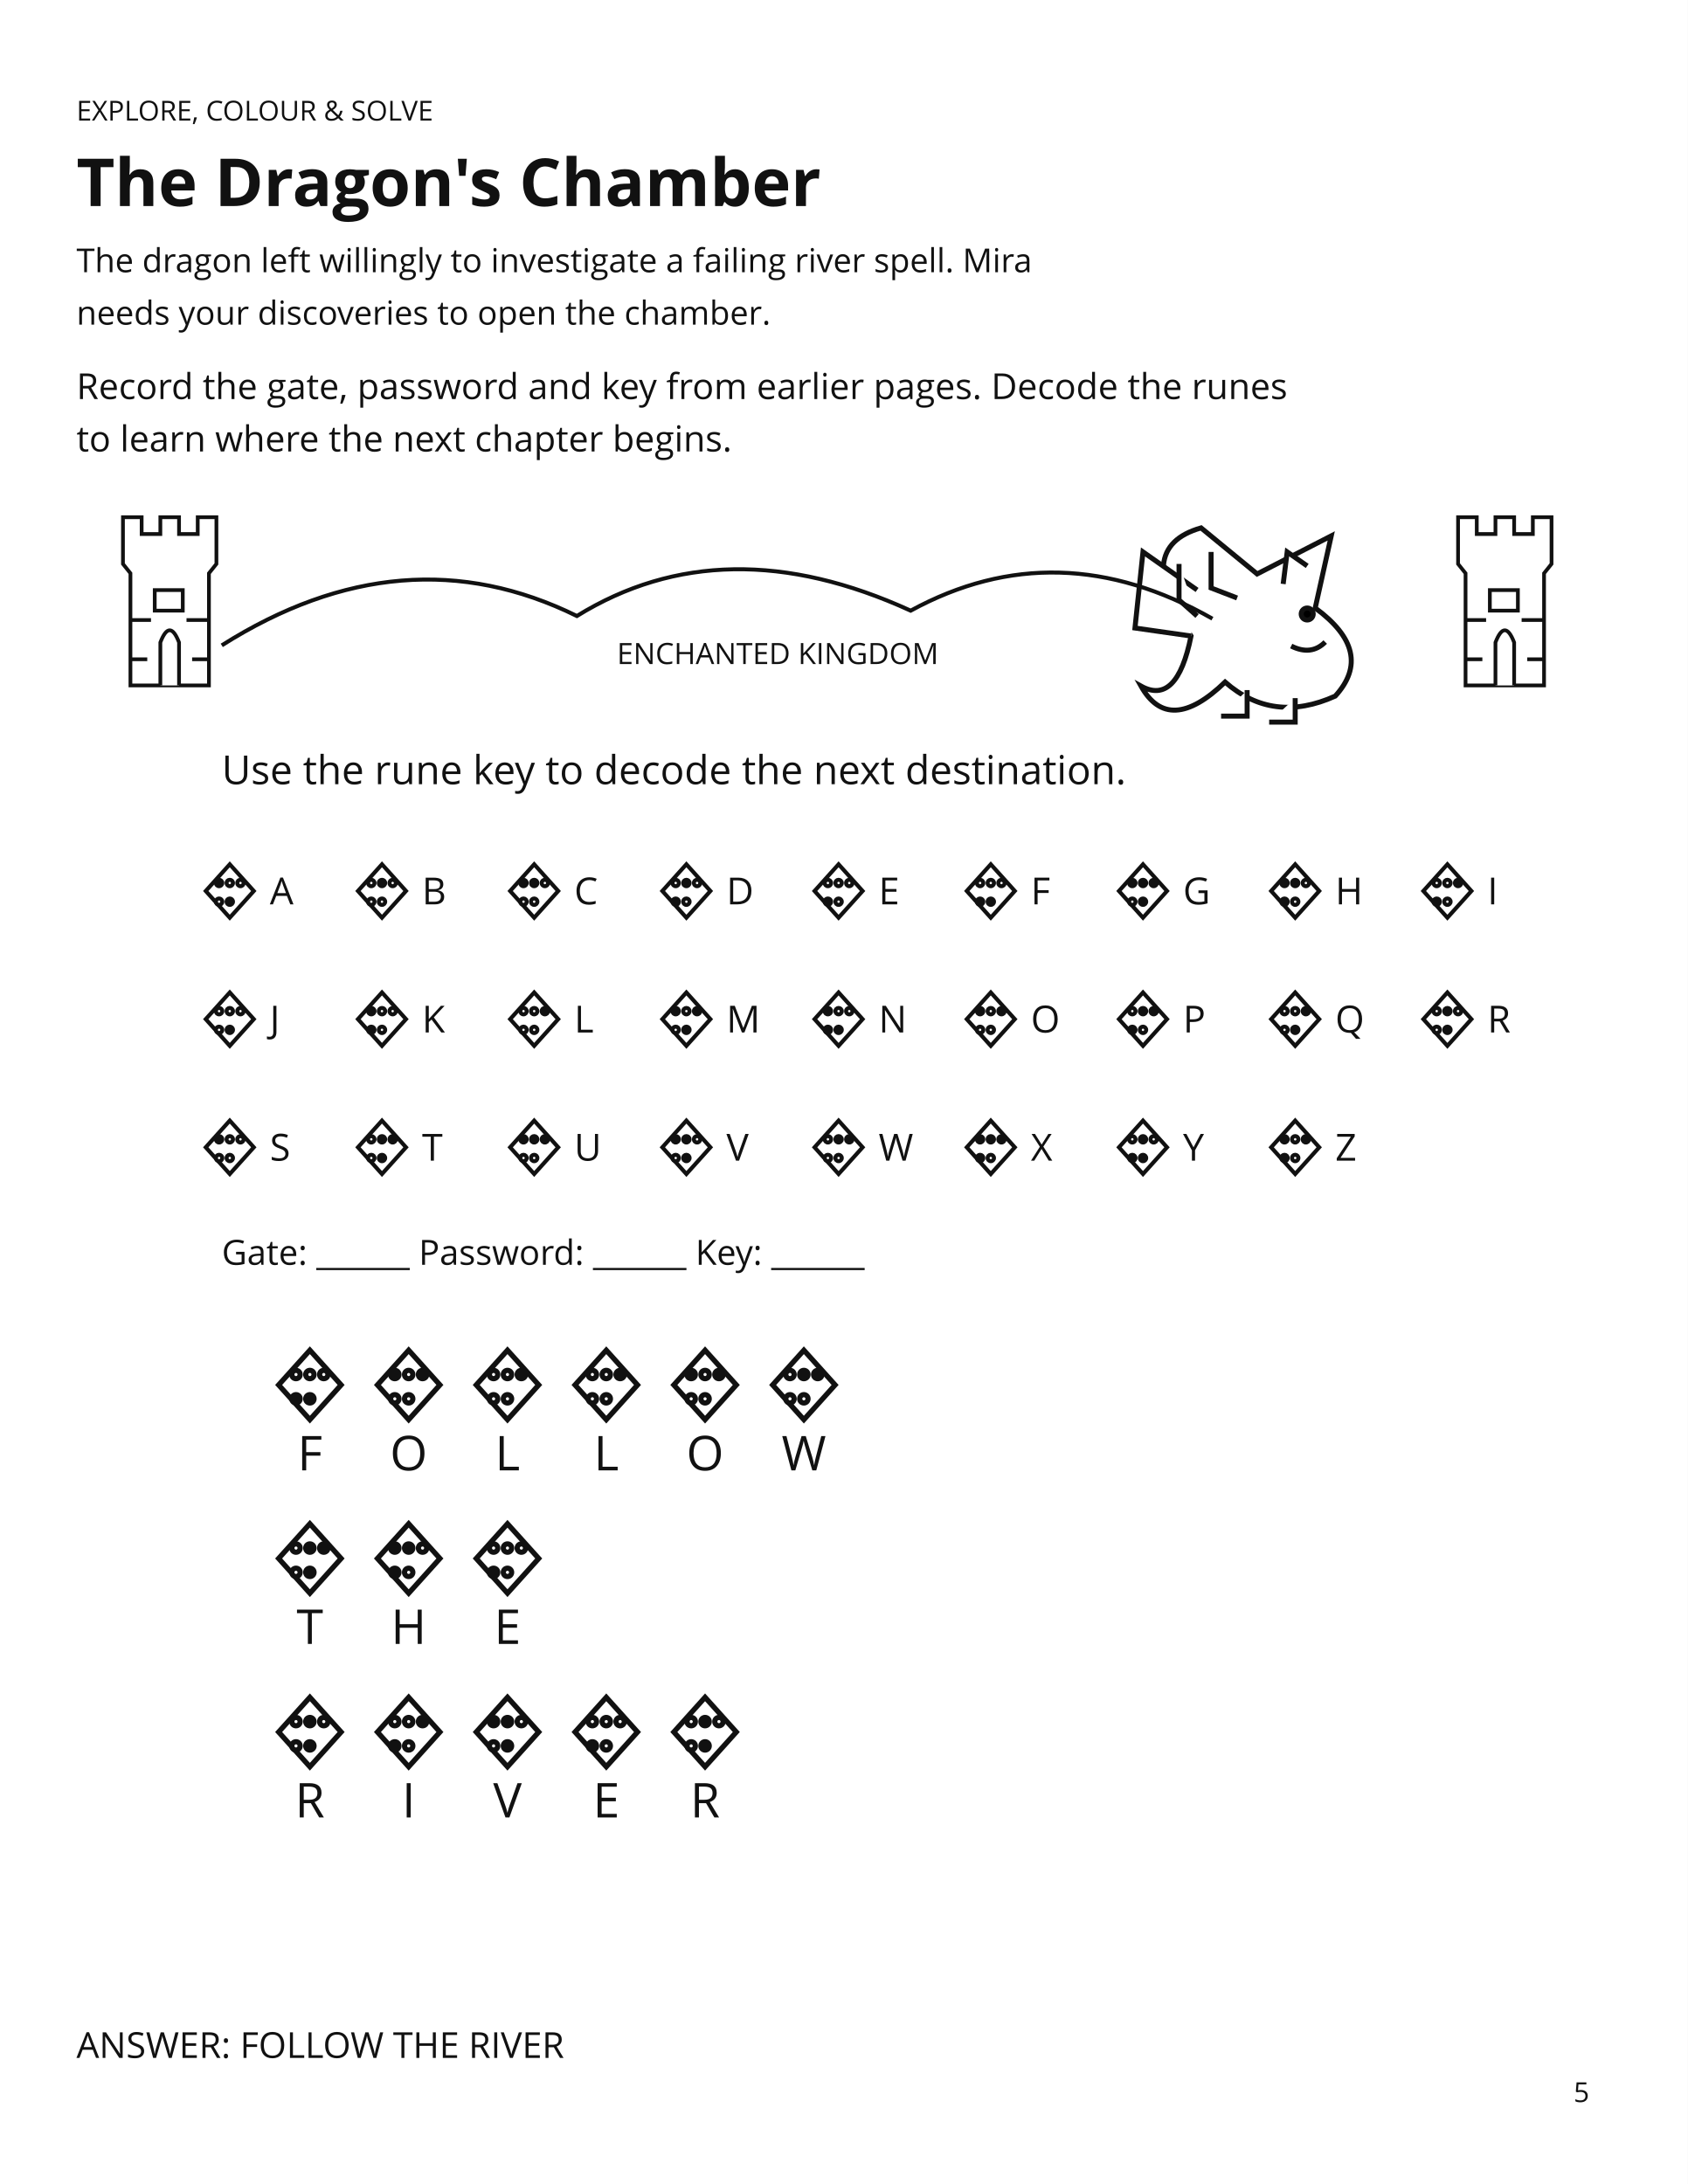
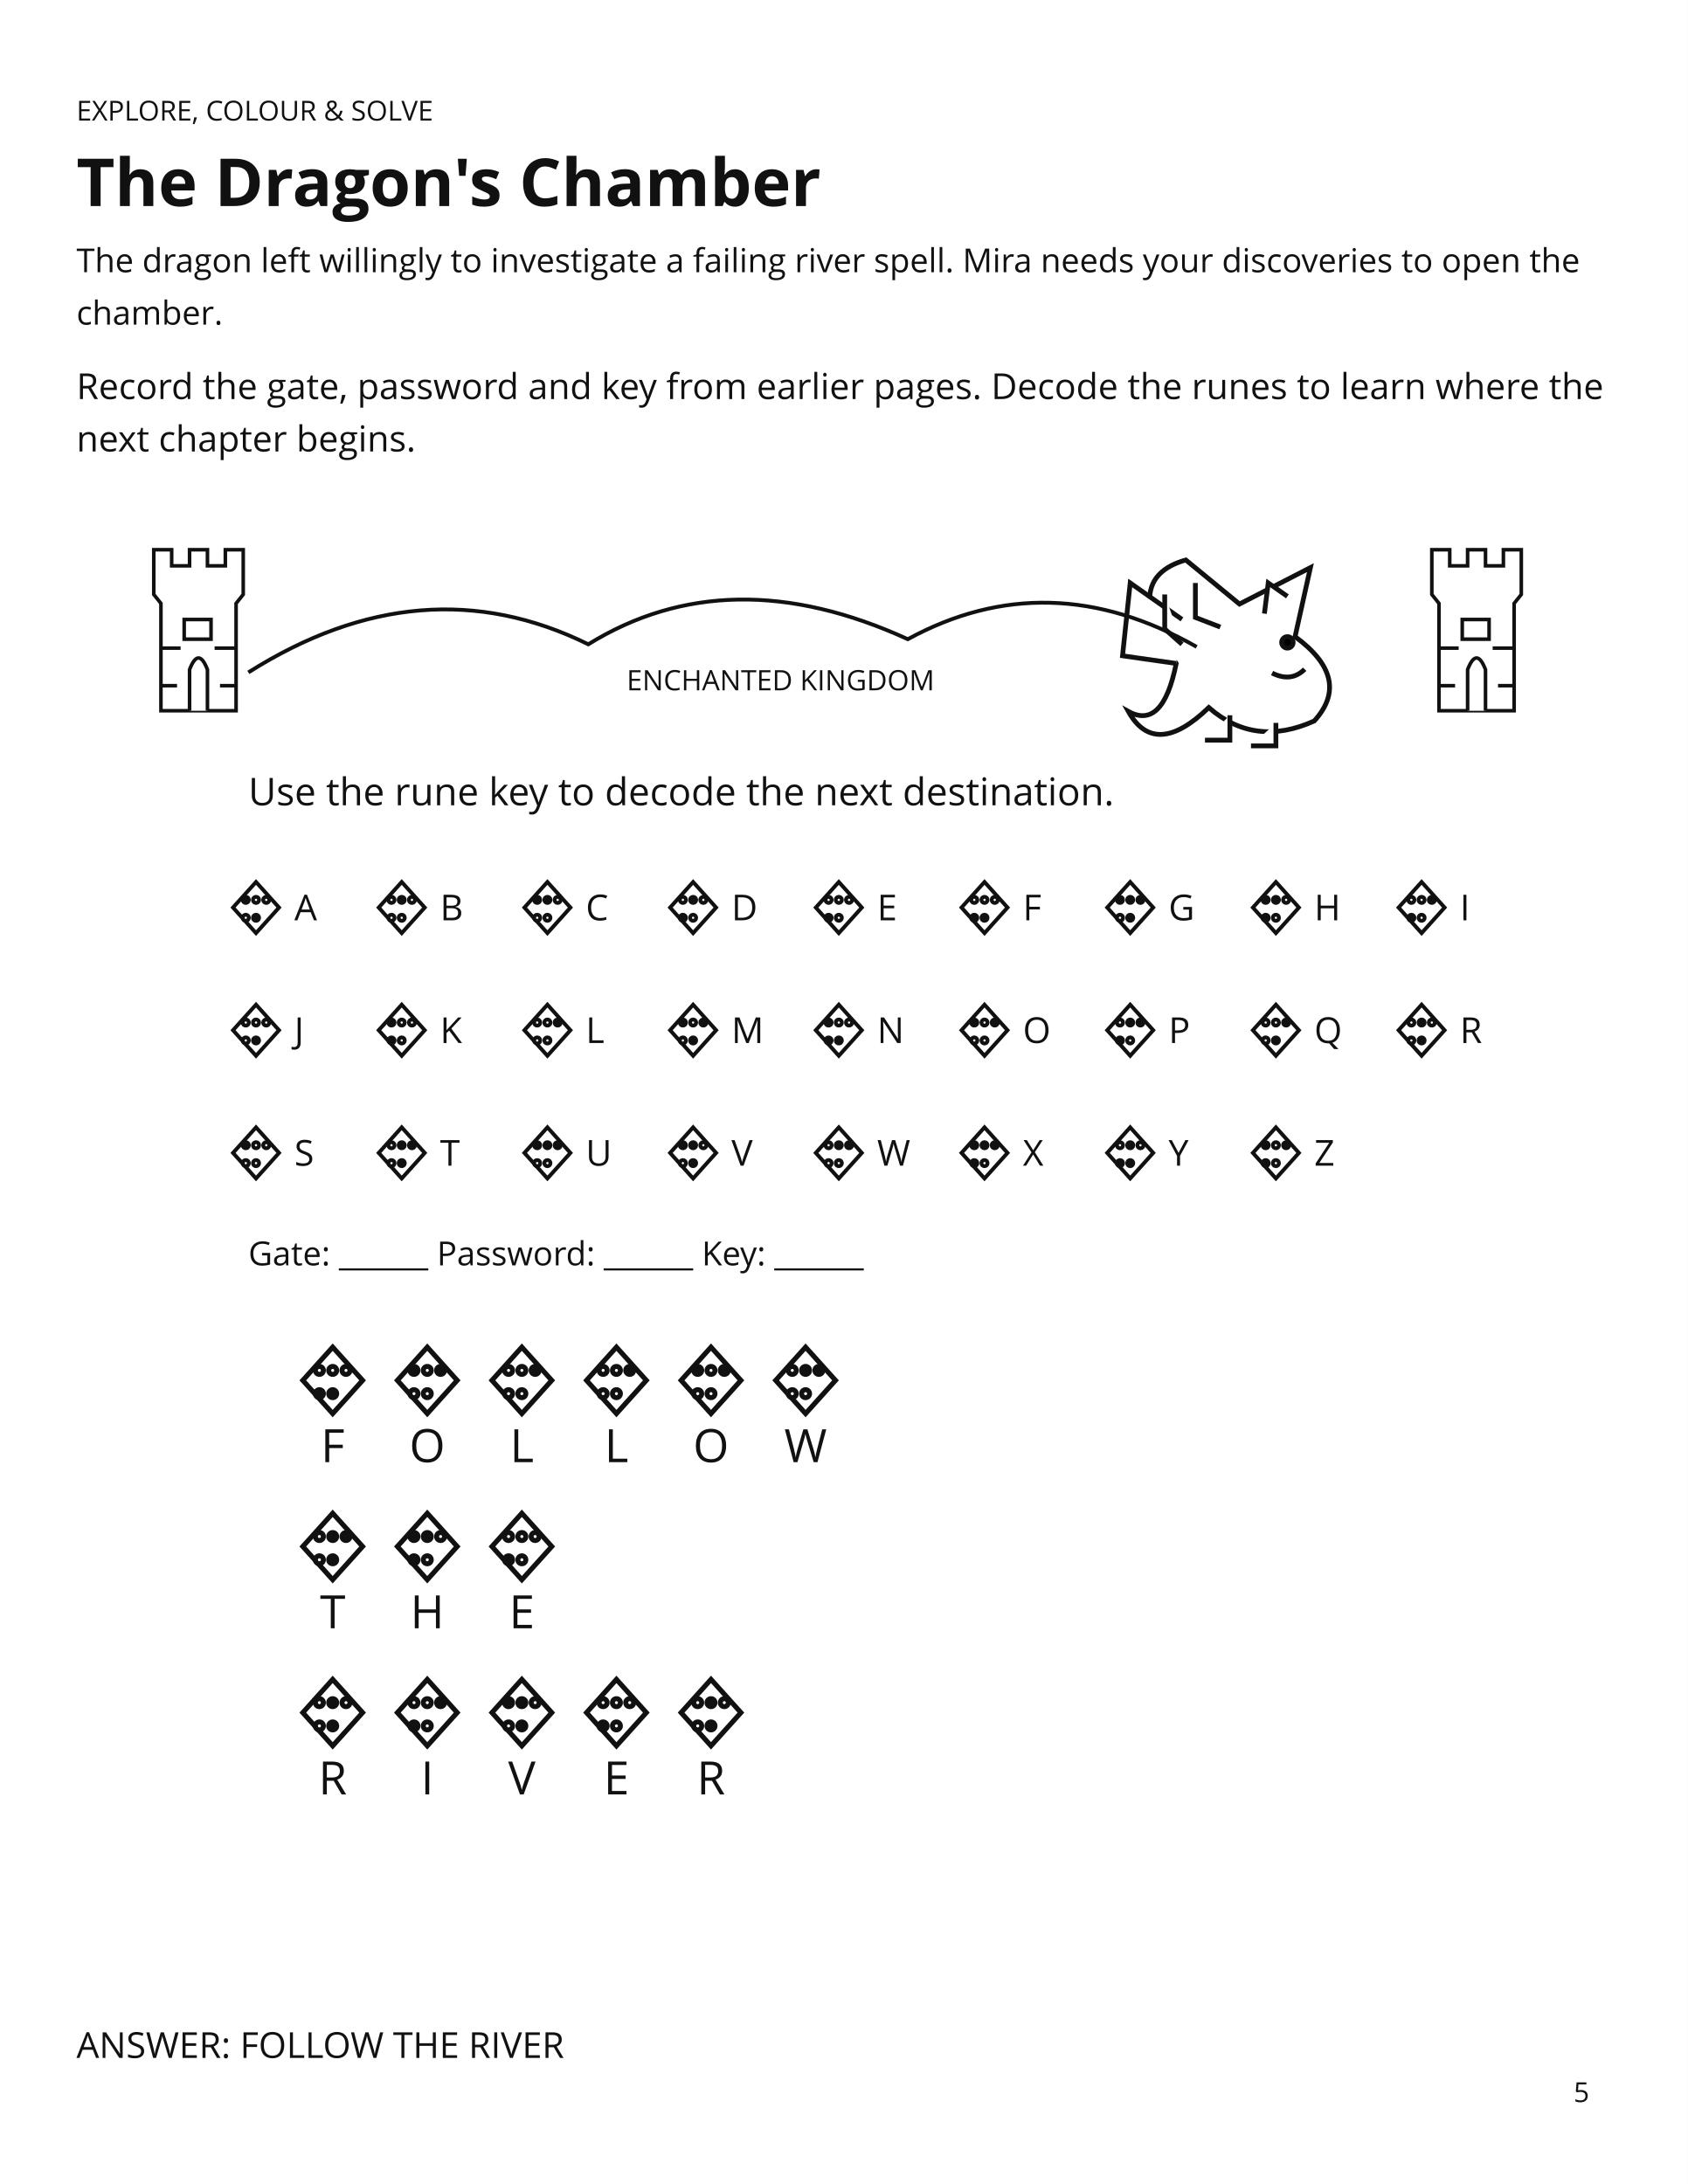
<svg xmlns="http://www.w3.org/2000/svg" width="8.5in" height="11in" viewBox="0 0 612 792" role="img" aria-label="The Dragon's Chamber">
  <rect width="100%" height="100%" fill="white" />
  <g transform="translate(27.72 27.72)">
    <text x="0" y="16" font-family="Open Sans, sans-serif" font-size="10" fill="#111" stroke="none">EXPLORE, COLOUR &amp; SOLVE</text>
    <text x="0" y="47" font-family="Open Sans, sans-serif" font-size="24" fill="#111" stroke="none" font-weight="bold">The Dragon's Chamber</text>
-     <text x="0" y="71" font-family="Open Sans, sans-serif" font-size="12" fill="#111" stroke="none">The dragon left willingly to investigate a failing river spell. Mira</text>
-     <text x="0" y="90" font-family="Open Sans, sans-serif" font-size="12" fill="#111" stroke="none">needs your discoveries to open the chamber.</text>
-     <text x="0" y="117" font-family="Open Sans, sans-serif" font-size="13" fill="#111" stroke="none">Record the gate, password and key from earlier pages. Decode the runes</text>
-     <text x="0" y="136" font-family="Open Sans, sans-serif" font-size="13" fill="#111" stroke="none">to learn where the next chapter begins.</text>
-     <g transform="translate(12.0231 155) scale(0.9682069)">
+     <text x="0" y="71" font-family="Open Sans, sans-serif" font-size="12" fill="#111" stroke="none">The dragon left willingly to investigate a failing river spell. Mira needs your discoveries to open the</text>
+     <text x="0" y="90" font-family="Open Sans, sans-serif" font-size="12" fill="#111" stroke="none">chamber.</text>
+     <text x="0" y="117" font-family="Open Sans, sans-serif" font-size="13" fill="#111" stroke="none">Record the gate, password and key from earlier pages. Decode the runes to learn where the</text>
+     <text x="0" y="136" font-family="Open Sans, sans-serif" font-size="13" fill="#111" stroke="none">next chapter begins.</text>
+     <g transform="translate(23.40241 167) scale(0.9268276)">
      <g data-layer="artwork">
        <g transform="translate(5 5) scale(0.7)" fill="white" stroke="#111" stroke-width="2">
          <path d="M0 25V0H10V9H20V0H30V9H40V0H50V25L46 30V90H4V30Z" />
          <path d="M20 90V67Q25 54 30 67V90M17 39V50H32V39ZM4 55H15M34 55H46M4 76H13M37 76H46" />
        </g>
        <g transform="translate(505 5) scale(0.7)" fill="white" stroke="#111" stroke-width="2">
          <path d="M0 25V0H10V9H20V0H30V9H40V0H50V25L46 30V90H4V30Z" />
          <path d="M20 90V67Q25 54 30 67V90M17 39V50H32V39ZM4 55H15M34 55H46M4 76H13M37 76H46" />
        </g>
        <g transform="translate(390 9) scale(.75)" fill="white" stroke="#111" stroke-width="2.5">
          <path d="M20 54Q-10 10 25 0L53 23L90 4L82 40Q112 62 92 84Q61 98 37 77Q9 104-5 79Q13 89 20 54Z" />
          <path d="M23 31L-4 12L-8 50L20 54M66 28L68 12L78 19M48 81V94H35M72 85V97H59M87 57Q80 64 70 59" />
          <circle cx="78" cy="43" r="3" fill="black" />
          <path d="M30 12L30 30L43 35M14 18L14 36L23 44" />
        </g>
        <path d="M42 53Q110 10 175 42Q230 8 300 40Q355 10 413 43" fill="none" stroke="#111" stroke-width="1.5" />
        <text x="190" y="60" font-family="Open Sans, sans-serif" font-size="11" fill="#111" stroke="none">ENCHANTED KINGDOM</text>
      </g>
      <g data-layer="puzzle" fill="none" stroke="#111" stroke-width="1.5">
        <text x="42" y="105" font-family="Open Sans, sans-serif" font-size="15" fill="#111" stroke="none">Use the rune key to decode the next destination.</text>
        <g transform="translate(45 145) scale(1)" stroke="#111" fill="white" stroke-width="1.5">
          <path d="M0-10L9 0L0 10L-9 0Z" />
          <circle cx="-4" cy="-3" r="1.2" fill="#111" />
          <circle cx="0" cy="-3" r="1.2" fill="white" />
          <circle cx="4" cy="-3" r="1.2" fill="white" />
          <circle cx="-4" cy="4" r="1.2" fill="white" />
          <circle cx="0" cy="4" r="1.2" fill="#111" />
        </g>
        <text x="60" y="150" font-family="Open Sans, sans-serif" font-size="14" fill="#111" stroke="none">A</text>
        <g transform="translate(102 145) scale(1)" stroke="#111" fill="white" stroke-width="1.5">
          <path d="M0-10L9 0L0 10L-9 0Z" />
          <circle cx="-4" cy="-3" r="1.2" fill="white" />
          <circle cx="0" cy="-3" r="1.2" fill="#111" />
          <circle cx="4" cy="-3" r="1.2" fill="white" />
          <circle cx="-4" cy="4" r="1.2" fill="white" />
          <circle cx="0" cy="4" r="1.2" fill="white" />
        </g>
        <text x="117" y="150" font-family="Open Sans, sans-serif" font-size="14" fill="#111" stroke="none">B</text>
        <g transform="translate(159 145) scale(1)" stroke="#111" fill="white" stroke-width="1.5">
          <path d="M0-10L9 0L0 10L-9 0Z" />
          <circle cx="-4" cy="-3" r="1.2" fill="#111" />
          <circle cx="0" cy="-3" r="1.2" fill="#111" />
          <circle cx="4" cy="-3" r="1.2" fill="white" />
          <circle cx="-4" cy="4" r="1.2" fill="white" />
          <circle cx="0" cy="4" r="1.2" fill="white" />
        </g>
        <text x="174" y="150" font-family="Open Sans, sans-serif" font-size="14" fill="#111" stroke="none">C</text>
        <g transform="translate(216 145) scale(1)" stroke="#111" fill="white" stroke-width="1.5">
          <path d="M0-10L9 0L0 10L-9 0Z" />
          <circle cx="-4" cy="-3" r="1.2" fill="white" />
          <circle cx="0" cy="-3" r="1.2" fill="#111" />
          <circle cx="4" cy="-3" r="1.2" fill="white" />
          <circle cx="-4" cy="4" r="1.2" fill="#111" />
          <circle cx="0" cy="4" r="1.2" fill="white" />
        </g>
        <text x="231" y="150" font-family="Open Sans, sans-serif" font-size="14" fill="#111" stroke="none">D</text>
        <g transform="translate(273 145) scale(1)" stroke="#111" fill="white" stroke-width="1.5">
          <path d="M0-10L9 0L0 10L-9 0Z" />
          <circle cx="-4" cy="-3" r="1.2" fill="white" />
          <circle cx="0" cy="-3" r="1.2" fill="white" />
          <circle cx="4" cy="-3" r="1.2" fill="white" />
          <circle cx="-4" cy="4" r="1.2" fill="#111" />
          <circle cx="0" cy="4" r="1.2" fill="white" />
        </g>
        <text x="288" y="150" font-family="Open Sans, sans-serif" font-size="14" fill="#111" stroke="none">E</text>
        <g transform="translate(330 145) scale(1)" stroke="#111" fill="white" stroke-width="1.5">
          <path d="M0-10L9 0L0 10L-9 0Z" />
          <circle cx="-4" cy="-3" r="1.2" fill="white" />
          <circle cx="0" cy="-3" r="1.2" fill="white" />
          <circle cx="4" cy="-3" r="1.2" fill="white" />
          <circle cx="-4" cy="4" r="1.2" fill="#111" />
          <circle cx="0" cy="4" r="1.2" fill="#111" />
        </g>
        <text x="345" y="150" font-family="Open Sans, sans-serif" font-size="14" fill="#111" stroke="none">F</text>
        <g transform="translate(387 145) scale(1)" stroke="#111" fill="white" stroke-width="1.5">
          <path d="M0-10L9 0L0 10L-9 0Z" />
          <circle cx="-4" cy="-3" r="1.2" fill="#111" />
          <circle cx="0" cy="-3" r="1.2" fill="#111" />
          <circle cx="4" cy="-3" r="1.2" fill="#111" />
          <circle cx="-4" cy="4" r="1.2" fill="white" />
          <circle cx="0" cy="4" r="1.2" fill="#111" />
        </g>
        <text x="402" y="150" font-family="Open Sans, sans-serif" font-size="14" fill="#111" stroke="none">G</text>
        <g transform="translate(444 145) scale(1)" stroke="#111" fill="white" stroke-width="1.5">
          <path d="M0-10L9 0L0 10L-9 0Z" />
          <circle cx="-4" cy="-3" r="1.2" fill="#111" />
          <circle cx="0" cy="-3" r="1.2" fill="#111" />
          <circle cx="4" cy="-3" r="1.2" fill="white" />
          <circle cx="-4" cy="4" r="1.2" fill="#111" />
          <circle cx="0" cy="4" r="1.2" fill="white" />
        </g>
        <text x="459" y="150" font-family="Open Sans, sans-serif" font-size="14" fill="#111" stroke="none">H</text>
        <g transform="translate(501 145) scale(1)" stroke="#111" fill="white" stroke-width="1.5">
          <path d="M0-10L9 0L0 10L-9 0Z" />
          <circle cx="-4" cy="-3" r="1.2" fill="white" />
          <circle cx="0" cy="-3" r="1.2" fill="white" />
          <circle cx="4" cy="-3" r="1.2" fill="#111" />
          <circle cx="-4" cy="4" r="1.2" fill="#111" />
          <circle cx="0" cy="4" r="1.2" fill="white" />
        </g>
        <text x="516" y="150" font-family="Open Sans, sans-serif" font-size="14" fill="#111" stroke="none">I</text>
        <g transform="translate(45 193) scale(1)" stroke="#111" fill="white" stroke-width="1.5">
          <path d="M0-10L9 0L0 10L-9 0Z" />
          <circle cx="-4" cy="-3" r="1.2" fill="white" />
          <circle cx="0" cy="-3" r="1.2" fill="white" />
          <circle cx="4" cy="-3" r="1.2" fill="white" />
          <circle cx="-4" cy="4" r="1.2" fill="white" />
          <circle cx="0" cy="4" r="1.2" fill="#111" />
        </g>
        <text x="60" y="198" font-family="Open Sans, sans-serif" font-size="14" fill="#111" stroke="none">J</text>
        <g transform="translate(102 193) scale(1)" stroke="#111" fill="white" stroke-width="1.5">
          <path d="M0-10L9 0L0 10L-9 0Z" />
          <circle cx="-4" cy="-3" r="1.2" fill="#111" />
          <circle cx="0" cy="-3" r="1.2" fill="white" />
          <circle cx="4" cy="-3" r="1.2" fill="white" />
          <circle cx="-4" cy="4" r="1.2" fill="#111" />
          <circle cx="0" cy="4" r="1.2" fill="white" />
        </g>
        <text x="117" y="198" font-family="Open Sans, sans-serif" font-size="14" fill="#111" stroke="none">K</text>
        <g transform="translate(159 193) scale(1)" stroke="#111" fill="white" stroke-width="1.5">
          <path d="M0-10L9 0L0 10L-9 0Z" />
          <circle cx="-4" cy="-3" r="1.2" fill="white" />
          <circle cx="0" cy="-3" r="1.2" fill="white" />
          <circle cx="4" cy="-3" r="1.2" fill="#111" />
          <circle cx="-4" cy="4" r="1.2" fill="white" />
          <circle cx="0" cy="4" r="1.2" fill="white" />
        </g>
        <text x="174" y="198" font-family="Open Sans, sans-serif" font-size="14" fill="#111" stroke="none">L</text>
        <g transform="translate(216 193) scale(1)" stroke="#111" fill="white" stroke-width="1.5">
          <path d="M0-10L9 0L0 10L-9 0Z" />
          <circle cx="-4" cy="-3" r="1.2" fill="#111" />
          <circle cx="0" cy="-3" r="1.2" fill="white" />
          <circle cx="4" cy="-3" r="1.2" fill="#111" />
          <circle cx="-4" cy="4" r="1.2" fill="white" />
          <circle cx="0" cy="4" r="1.2" fill="#111" />
        </g>
        <text x="231" y="198" font-family="Open Sans, sans-serif" font-size="14" fill="#111" stroke="none">M</text>
        <g transform="translate(273 193) scale(1)" stroke="#111" fill="white" stroke-width="1.5">
          <path d="M0-10L9 0L0 10L-9 0Z" />
          <circle cx="-4" cy="-3" r="1.2" fill="#111" />
          <circle cx="0" cy="-3" r="1.2" fill="white" />
          <circle cx="4" cy="-3" r="1.2" fill="white" />
          <circle cx="-4" cy="4" r="1.2" fill="#111" />
          <circle cx="0" cy="4" r="1.2" fill="#111" />
        </g>
        <text x="288" y="198" font-family="Open Sans, sans-serif" font-size="14" fill="#111" stroke="none">N</text>
        <g transform="translate(330 193) scale(1)" stroke="#111" fill="white" stroke-width="1.5">
          <path d="M0-10L9 0L0 10L-9 0Z" />
          <circle cx="-4" cy="-3" r="1.2" fill="#111" />
          <circle cx="0" cy="-3" r="1.2" fill="white" />
          <circle cx="4" cy="-3" r="1.2" fill="#111" />
          <circle cx="-4" cy="4" r="1.2" fill="white" />
          <circle cx="0" cy="4" r="1.2" fill="white" />
        </g>
        <text x="345" y="198" font-family="Open Sans, sans-serif" font-size="14" fill="#111" stroke="none">O</text>
        <g transform="translate(387 193) scale(1)" stroke="#111" fill="white" stroke-width="1.5">
          <path d="M0-10L9 0L0 10L-9 0Z" />
          <circle cx="-4" cy="-3" r="1.2" fill="white" />
          <circle cx="0" cy="-3" r="1.2" fill="#111" />
          <circle cx="4" cy="-3" r="1.2" fill="#111" />
          <circle cx="-4" cy="4" r="1.2" fill="#111" />
          <circle cx="0" cy="4" r="1.2" fill="white" />
        </g>
        <text x="402" y="198" font-family="Open Sans, sans-serif" font-size="14" fill="#111" stroke="none">P</text>
        <g transform="translate(444 193) scale(1)" stroke="#111" fill="white" stroke-width="1.5">
          <path d="M0-10L9 0L0 10L-9 0Z" />
          <circle cx="-4" cy="-3" r="1.2" fill="white" />
          <circle cx="0" cy="-3" r="1.2" fill="white" />
          <circle cx="4" cy="-3" r="1.2" fill="#111" />
          <circle cx="-4" cy="4" r="1.2" fill="white" />
          <circle cx="0" cy="4" r="1.2" fill="#111" />
        </g>
        <text x="459" y="198" font-family="Open Sans, sans-serif" font-size="14" fill="#111" stroke="none">Q</text>
        <g transform="translate(501 193) scale(1)" stroke="#111" fill="white" stroke-width="1.5">
          <path d="M0-10L9 0L0 10L-9 0Z" />
          <circle cx="-4" cy="-3" r="1.2" fill="white" />
          <circle cx="0" cy="-3" r="1.2" fill="#111" />
          <circle cx="4" cy="-3" r="1.2" fill="white" />
          <circle cx="-4" cy="4" r="1.2" fill="white" />
          <circle cx="0" cy="4" r="1.2" fill="#111" />
        </g>
        <text x="516" y="198" font-family="Open Sans, sans-serif" font-size="14" fill="#111" stroke="none">R</text>
        <g transform="translate(45 241) scale(1)" stroke="#111" fill="white" stroke-width="1.5">
          <path d="M0-10L9 0L0 10L-9 0Z" />
          <circle cx="-4" cy="-3" r="1.2" fill="#111" />
          <circle cx="0" cy="-3" r="1.2" fill="white" />
          <circle cx="4" cy="-3" r="1.2" fill="white" />
          <circle cx="-4" cy="4" r="1.2" fill="white" />
          <circle cx="0" cy="4" r="1.2" fill="white" />
        </g>
        <text x="60" y="246" font-family="Open Sans, sans-serif" font-size="14" fill="#111" stroke="none">S</text>
        <g transform="translate(102 241) scale(1)" stroke="#111" fill="white" stroke-width="1.5">
          <path d="M0-10L9 0L0 10L-9 0Z" />
          <circle cx="-4" cy="-3" r="1.2" fill="white" />
          <circle cx="0" cy="-3" r="1.2" fill="#111" />
          <circle cx="4" cy="-3" r="1.2" fill="#111" />
          <circle cx="-4" cy="4" r="1.2" fill="white" />
          <circle cx="0" cy="4" r="1.2" fill="#111" />
        </g>
        <text x="117" y="246" font-family="Open Sans, sans-serif" font-size="14" fill="#111" stroke="none">T</text>
        <g transform="translate(159 241) scale(1)" stroke="#111" fill="white" stroke-width="1.5">
          <path d="M0-10L9 0L0 10L-9 0Z" />
          <circle cx="-4" cy="-3" r="1.2" fill="#111" />
          <circle cx="0" cy="-3" r="1.2" fill="#111" />
          <circle cx="4" cy="-3" r="1.2" fill="#111" />
          <circle cx="-4" cy="4" r="1.2" fill="white" />
          <circle cx="0" cy="4" r="1.2" fill="white" />
        </g>
        <text x="174" y="246" font-family="Open Sans, sans-serif" font-size="14" fill="#111" stroke="none">U</text>
        <g transform="translate(216 241) scale(1)" stroke="#111" fill="white" stroke-width="1.5">
          <path d="M0-10L9 0L0 10L-9 0Z" />
          <circle cx="-4" cy="-3" r="1.2" fill="#111" />
          <circle cx="0" cy="-3" r="1.2" fill="#111" />
          <circle cx="4" cy="-3" r="1.2" fill="white" />
          <circle cx="-4" cy="4" r="1.2" fill="white" />
          <circle cx="0" cy="4" r="1.2" fill="#111" />
        </g>
        <text x="231" y="246" font-family="Open Sans, sans-serif" font-size="14" fill="#111" stroke="none">V</text>
        <g transform="translate(273 241) scale(1)" stroke="#111" fill="white" stroke-width="1.5">
          <path d="M0-10L9 0L0 10L-9 0Z" />
          <circle cx="-4" cy="-3" r="1.2" fill="white" />
          <circle cx="0" cy="-3" r="1.2" fill="#111" />
          <circle cx="4" cy="-3" r="1.2" fill="#111" />
          <circle cx="-4" cy="4" r="1.2" fill="white" />
          <circle cx="0" cy="4" r="1.2" fill="white" />
        </g>
        <text x="288" y="246" font-family="Open Sans, sans-serif" font-size="14" fill="#111" stroke="none">W</text>
        <g transform="translate(330 241) scale(1)" stroke="#111" fill="white" stroke-width="1.5">
          <path d="M0-10L9 0L0 10L-9 0Z" />
          <circle cx="-4" cy="-3" r="1.2" fill="#111" />
          <circle cx="0" cy="-3" r="1.2" fill="#111" />
          <circle cx="4" cy="-3" r="1.2" fill="#111" />
          <circle cx="-4" cy="4" r="1.2" fill="#111" />
          <circle cx="0" cy="4" r="1.2" fill="white" />
        </g>
        <text x="345" y="246" font-family="Open Sans, sans-serif" font-size="14" fill="#111" stroke="none">X</text>
        <g transform="translate(387 241) scale(1)" stroke="#111" fill="white" stroke-width="1.5">
          <path d="M0-10L9 0L0 10L-9 0Z" />
          <circle cx="-4" cy="-3" r="1.2" fill="white" />
          <circle cx="0" cy="-3" r="1.2" fill="#111" />
          <circle cx="4" cy="-3" r="1.2" fill="white" />
          <circle cx="-4" cy="4" r="1.2" fill="#111" />
          <circle cx="0" cy="4" r="1.2" fill="#111" />
        </g>
        <text x="402" y="246" font-family="Open Sans, sans-serif" font-size="14" fill="#111" stroke="none">Y</text>
        <g transform="translate(444 241) scale(1)" stroke="#111" fill="white" stroke-width="1.5">
          <path d="M0-10L9 0L0 10L-9 0Z" />
          <circle cx="-4" cy="-3" r="1.2" fill="#111" />
          <circle cx="0" cy="-3" r="1.2" fill="white" />
          <circle cx="4" cy="-3" r="1.2" fill="#111" />
          <circle cx="-4" cy="4" r="1.2" fill="#111" />
          <circle cx="0" cy="4" r="1.2" fill="white" />
        </g>
        <text x="459" y="246" font-family="Open Sans, sans-serif" font-size="14" fill="#111" stroke="none">Z</text>
        <text x="42" y="285" font-family="Open Sans, sans-serif" font-size="13" fill="#111" stroke="none">Gate: ______   Password: ______   Key: ______</text>
        <g transform="translate(75 330) scale(1.3)" stroke="#111" fill="white" stroke-width="1.5">
          <path d="M0-10L9 0L0 10L-9 0Z" />
          <circle cx="-4" cy="-3" r="1.2" fill="white" />
          <circle cx="0" cy="-3" r="1.2" fill="white" />
          <circle cx="4" cy="-3" r="1.2" fill="white" />
          <circle cx="-4" cy="4" r="1.2" fill="#111" />
          <circle cx="0" cy="4" r="1.2" fill="#111" />
        </g>
        <text x="75" y="362" font-family="Open Sans, sans-serif" font-size="18" fill="#111" stroke="none" text-anchor="middle">F</text>
        <g transform="translate(112 330) scale(1.3)" stroke="#111" fill="white" stroke-width="1.5">
          <path d="M0-10L9 0L0 10L-9 0Z" />
          <circle cx="-4" cy="-3" r="1.2" fill="#111" />
          <circle cx="0" cy="-3" r="1.2" fill="white" />
          <circle cx="4" cy="-3" r="1.2" fill="#111" />
          <circle cx="-4" cy="4" r="1.2" fill="white" />
          <circle cx="0" cy="4" r="1.2" fill="white" />
        </g>
        <text x="112" y="362" font-family="Open Sans, sans-serif" font-size="18" fill="#111" stroke="none" text-anchor="middle">O</text>
        <g transform="translate(149 330) scale(1.3)" stroke="#111" fill="white" stroke-width="1.5">
          <path d="M0-10L9 0L0 10L-9 0Z" />
          <circle cx="-4" cy="-3" r="1.2" fill="white" />
          <circle cx="0" cy="-3" r="1.2" fill="white" />
          <circle cx="4" cy="-3" r="1.2" fill="#111" />
          <circle cx="-4" cy="4" r="1.2" fill="white" />
          <circle cx="0" cy="4" r="1.2" fill="white" />
        </g>
        <text x="149" y="362" font-family="Open Sans, sans-serif" font-size="18" fill="#111" stroke="none" text-anchor="middle">L</text>
        <g transform="translate(186 330) scale(1.3)" stroke="#111" fill="white" stroke-width="1.5">
          <path d="M0-10L9 0L0 10L-9 0Z" />
          <circle cx="-4" cy="-3" r="1.2" fill="white" />
          <circle cx="0" cy="-3" r="1.2" fill="white" />
          <circle cx="4" cy="-3" r="1.2" fill="#111" />
          <circle cx="-4" cy="4" r="1.2" fill="white" />
          <circle cx="0" cy="4" r="1.2" fill="white" />
        </g>
        <text x="186" y="362" font-family="Open Sans, sans-serif" font-size="18" fill="#111" stroke="none" text-anchor="middle">L</text>
        <g transform="translate(223 330) scale(1.3)" stroke="#111" fill="white" stroke-width="1.5">
          <path d="M0-10L9 0L0 10L-9 0Z" />
          <circle cx="-4" cy="-3" r="1.2" fill="#111" />
          <circle cx="0" cy="-3" r="1.2" fill="white" />
          <circle cx="4" cy="-3" r="1.2" fill="#111" />
          <circle cx="-4" cy="4" r="1.2" fill="white" />
          <circle cx="0" cy="4" r="1.2" fill="white" />
        </g>
        <text x="223" y="362" font-family="Open Sans, sans-serif" font-size="18" fill="#111" stroke="none" text-anchor="middle">O</text>
        <g transform="translate(260 330) scale(1.3)" stroke="#111" fill="white" stroke-width="1.5">
          <path d="M0-10L9 0L0 10L-9 0Z" />
          <circle cx="-4" cy="-3" r="1.2" fill="white" />
          <circle cx="0" cy="-3" r="1.2" fill="#111" />
          <circle cx="4" cy="-3" r="1.2" fill="#111" />
          <circle cx="-4" cy="4" r="1.2" fill="white" />
          <circle cx="0" cy="4" r="1.2" fill="white" />
        </g>
        <text x="260" y="362" font-family="Open Sans, sans-serif" font-size="18" fill="#111" stroke="none" text-anchor="middle">W</text>
        <g transform="translate(75 395) scale(1.3)" stroke="#111" fill="white" stroke-width="1.5">
          <path d="M0-10L9 0L0 10L-9 0Z" />
          <circle cx="-4" cy="-3" r="1.2" fill="white" />
          <circle cx="0" cy="-3" r="1.2" fill="#111" />
          <circle cx="4" cy="-3" r="1.2" fill="#111" />
          <circle cx="-4" cy="4" r="1.2" fill="white" />
          <circle cx="0" cy="4" r="1.2" fill="#111" />
        </g>
        <text x="75" y="427" font-family="Open Sans, sans-serif" font-size="18" fill="#111" stroke="none" text-anchor="middle">T</text>
        <g transform="translate(112 395) scale(1.3)" stroke="#111" fill="white" stroke-width="1.5">
          <path d="M0-10L9 0L0 10L-9 0Z" />
          <circle cx="-4" cy="-3" r="1.2" fill="#111" />
          <circle cx="0" cy="-3" r="1.2" fill="#111" />
          <circle cx="4" cy="-3" r="1.2" fill="white" />
          <circle cx="-4" cy="4" r="1.2" fill="#111" />
          <circle cx="0" cy="4" r="1.2" fill="white" />
        </g>
        <text x="112" y="427" font-family="Open Sans, sans-serif" font-size="18" fill="#111" stroke="none" text-anchor="middle">H</text>
        <g transform="translate(149 395) scale(1.3)" stroke="#111" fill="white" stroke-width="1.5">
          <path d="M0-10L9 0L0 10L-9 0Z" />
          <circle cx="-4" cy="-3" r="1.2" fill="white" />
          <circle cx="0" cy="-3" r="1.2" fill="white" />
          <circle cx="4" cy="-3" r="1.2" fill="white" />
          <circle cx="-4" cy="4" r="1.2" fill="#111" />
          <circle cx="0" cy="4" r="1.2" fill="white" />
        </g>
        <text x="149" y="427" font-family="Open Sans, sans-serif" font-size="18" fill="#111" stroke="none" text-anchor="middle">E</text>
        <g transform="translate(75 460) scale(1.3)" stroke="#111" fill="white" stroke-width="1.5">
          <path d="M0-10L9 0L0 10L-9 0Z" />
          <circle cx="-4" cy="-3" r="1.2" fill="white" />
          <circle cx="0" cy="-3" r="1.2" fill="#111" />
          <circle cx="4" cy="-3" r="1.2" fill="white" />
          <circle cx="-4" cy="4" r="1.2" fill="white" />
          <circle cx="0" cy="4" r="1.2" fill="#111" />
        </g>
        <text x="75" y="492" font-family="Open Sans, sans-serif" font-size="18" fill="#111" stroke="none" text-anchor="middle">R</text>
        <g transform="translate(112 460) scale(1.3)" stroke="#111" fill="white" stroke-width="1.5">
          <path d="M0-10L9 0L0 10L-9 0Z" />
          <circle cx="-4" cy="-3" r="1.2" fill="white" />
          <circle cx="0" cy="-3" r="1.2" fill="white" />
          <circle cx="4" cy="-3" r="1.2" fill="#111" />
          <circle cx="-4" cy="4" r="1.2" fill="#111" />
          <circle cx="0" cy="4" r="1.2" fill="white" />
        </g>
        <text x="112" y="492" font-family="Open Sans, sans-serif" font-size="18" fill="#111" stroke="none" text-anchor="middle">I</text>
        <g transform="translate(149 460) scale(1.3)" stroke="#111" fill="white" stroke-width="1.5">
          <path d="M0-10L9 0L0 10L-9 0Z" />
          <circle cx="-4" cy="-3" r="1.2" fill="#111" />
          <circle cx="0" cy="-3" r="1.2" fill="#111" />
          <circle cx="4" cy="-3" r="1.2" fill="white" />
          <circle cx="-4" cy="4" r="1.2" fill="white" />
          <circle cx="0" cy="4" r="1.2" fill="#111" />
        </g>
        <text x="149" y="492" font-family="Open Sans, sans-serif" font-size="18" fill="#111" stroke="none" text-anchor="middle">V</text>
        <g transform="translate(186 460) scale(1.3)" stroke="#111" fill="white" stroke-width="1.5">
          <path d="M0-10L9 0L0 10L-9 0Z" />
          <circle cx="-4" cy="-3" r="1.2" fill="white" />
          <circle cx="0" cy="-3" r="1.2" fill="white" />
          <circle cx="4" cy="-3" r="1.2" fill="white" />
          <circle cx="-4" cy="4" r="1.2" fill="#111" />
          <circle cx="0" cy="4" r="1.2" fill="white" />
        </g>
        <text x="186" y="492" font-family="Open Sans, sans-serif" font-size="18" fill="#111" stroke="none" text-anchor="middle">E</text>
        <g transform="translate(223 460) scale(1.3)" stroke="#111" fill="white" stroke-width="1.5">
          <path d="M0-10L9 0L0 10L-9 0Z" />
          <circle cx="-4" cy="-3" r="1.2" fill="white" />
          <circle cx="0" cy="-3" r="1.2" fill="#111" />
          <circle cx="4" cy="-3" r="1.2" fill="white" />
          <circle cx="-4" cy="4" r="1.2" fill="white" />
          <circle cx="0" cy="4" r="1.2" fill="#111" />
        </g>
        <text x="223" y="492" font-family="Open Sans, sans-serif" font-size="18" fill="#111" stroke="none" text-anchor="middle">R</text>
      </g>
    </g>
    <text x="0" y="718.56" font-family="Open Sans, sans-serif" font-size="13" fill="#111" stroke="none">ANSWER: FOLLOW THE RIVER</text>
    <text x="548.56" y="734.56" font-family="Open Sans, sans-serif" font-size="10" fill="#111" stroke="none" text-anchor="end">5</text>
  </g>
</svg>
